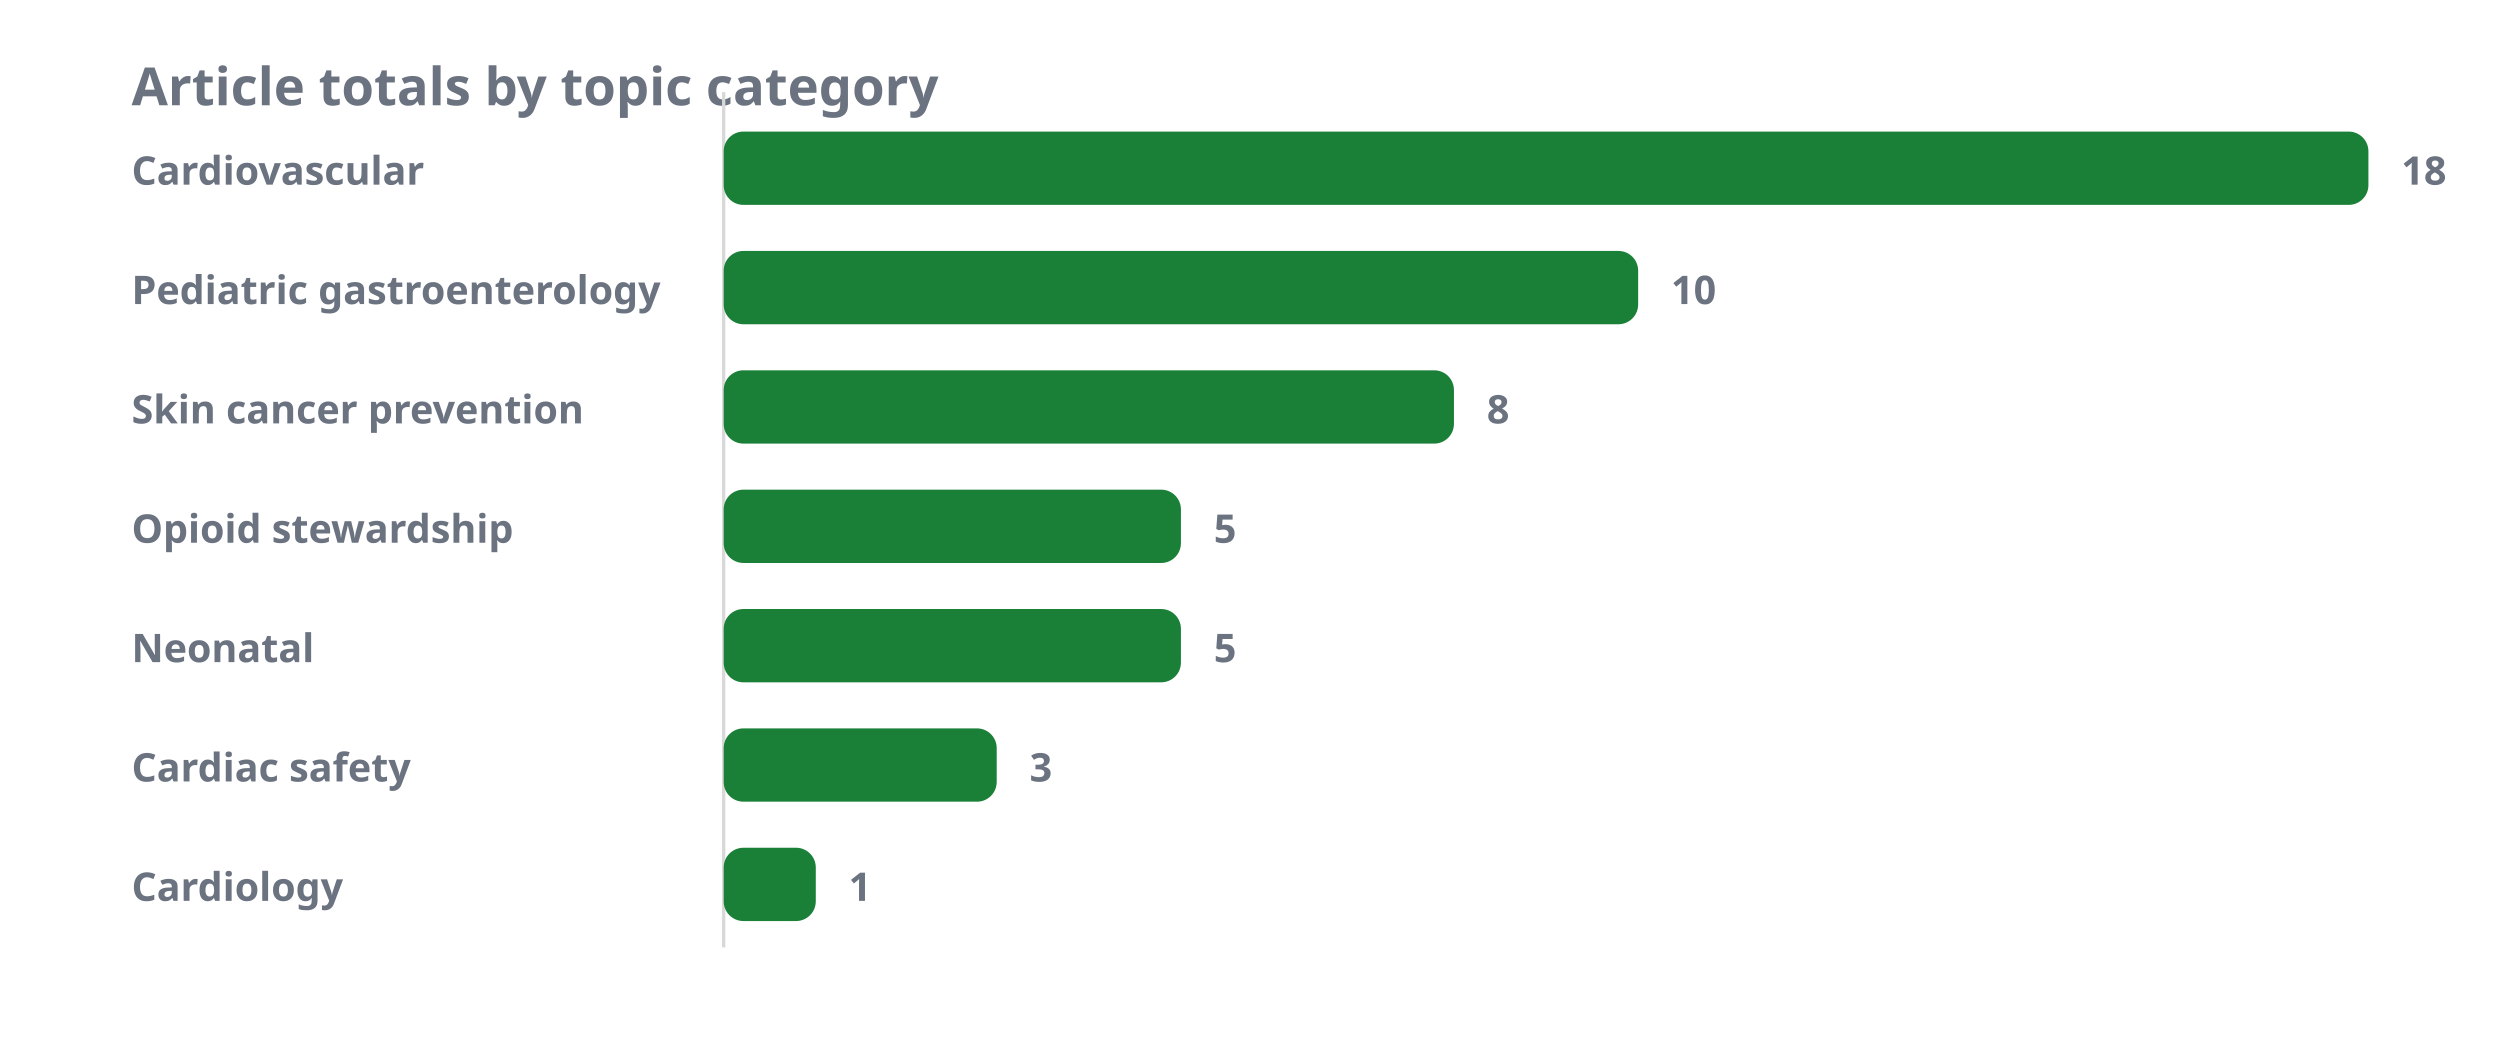
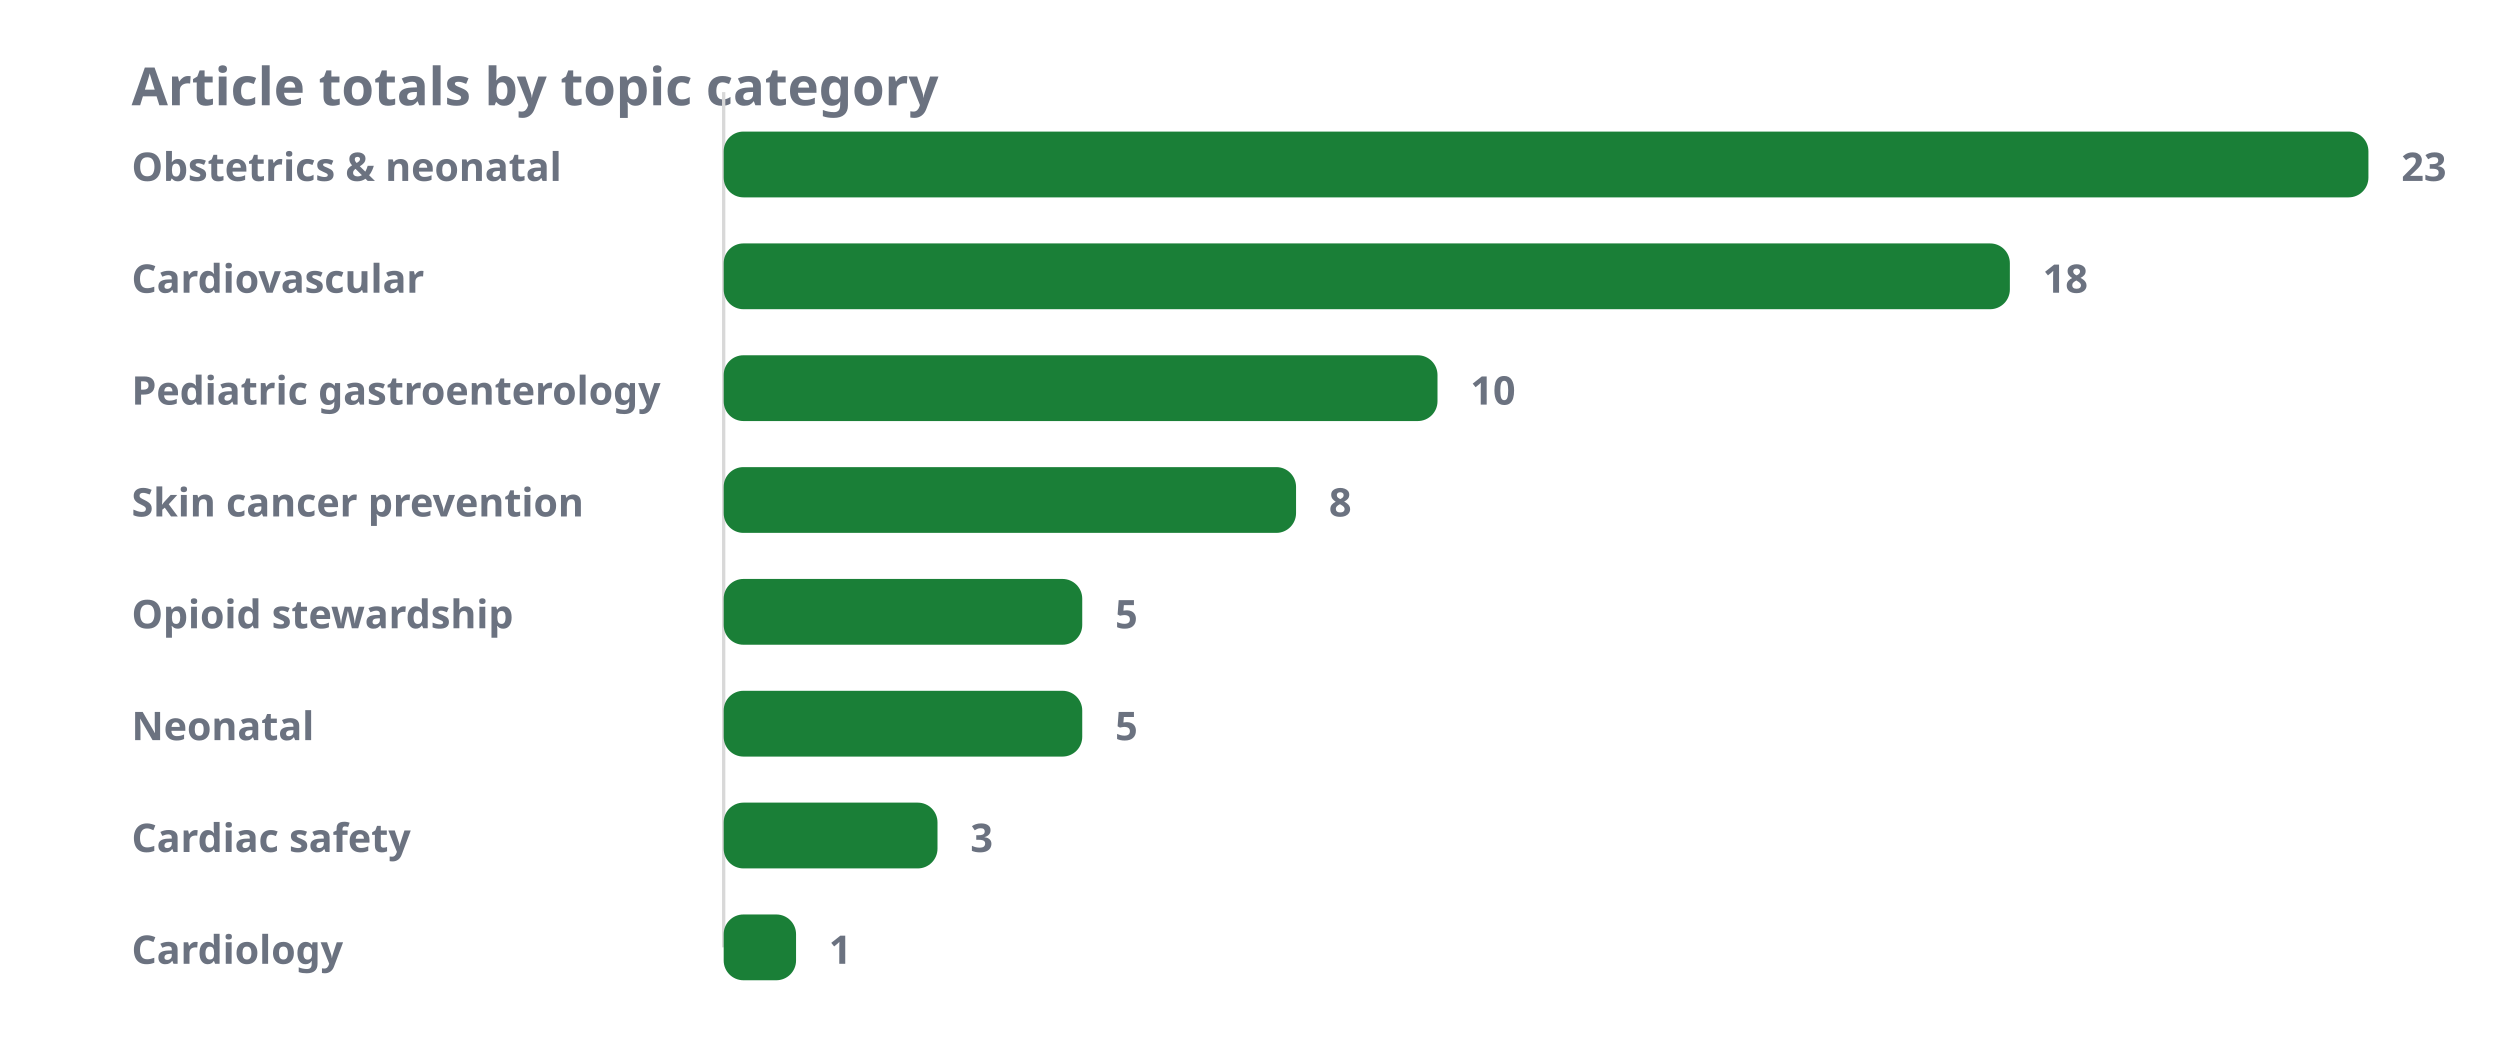
<svg xmlns="http://www.w3.org/2000/svg" width="760" height="320" viewBox="0 0 760 320" role="img" aria-label="Article totals by topic category">
  <style>
  .title { font: 700 16px system-ui, sans-serif; fill: #6b7280; }
  .label { font: 600 12px system-ui, sans-serif; fill: #6b7280; }
  .value { font: 600 12px system-ui, sans-serif; fill: #6b7280; }
  .bar { fill: #1a7f37; }
  .axis { stroke: #d8d8d8; stroke-width: 1; }
</style>
  <rect width="100%" height="100%" fill="transparent" rx="12" ry="12" />
  <text x="40" y="32" class="title">Article totals by topic category</text>
  <line x1="220" y1="28" x2="220" y2="288" class="axis" />
-   <text x="40" y="56.143" class="label">Cardiovascular</text>
-   <rect x="220" y="40" width="500" height="22.286" class="bar" rx="6" ry="6" />
-   <text x="730" y="56.143" class="value">18</text>
-   <text x="40" y="92.429" class="label">Pediatric gastroenterology</text>
-   <rect x="220" y="76.286" width="278" height="22.286" class="bar" rx="6" ry="6" />
-   <text x="508" y="92.429" class="value">10</text>
-   <text x="40" y="128.714" class="label">Skin cancer prevention</text>
-   <rect x="220" y="112.571" width="222" height="22.286" class="bar" rx="6" ry="6" />
-   <text x="452" y="128.714" class="value">8</text>
-   <text x="40" y="165" class="label">Opioid stewardship</text>
-   <rect x="220" y="148.857" width="139" height="22.286" class="bar" rx="6" ry="6" />
-   <text x="369" y="165" class="value">5</text>
-   <text x="40" y="201.286" class="label">Neonatal</text>
-   <rect x="220" y="185.143" width="139" height="22.286" class="bar" rx="6" ry="6" />
-   <text x="369" y="201.286" class="value">5</text>
-   <text x="40" y="237.571" class="label">Cardiac safety</text>
-   <rect x="220" y="221.429" width="83" height="22.286" class="bar" rx="6" ry="6" />
-   <text x="313" y="237.571" class="value">3</text>
-   <text x="40" y="273.857" class="label">Cardiology</text>
-   <rect x="220" y="257.714" width="28" height="22.286" class="bar" rx="6" ry="6" />
-   <text x="258" y="273.857" class="value">1</text>
+   <text x="40" y="55" class="label">Obstetrics &amp; neonatal</text>
+   <rect x="220" y="40" width="500" height="20" class="bar" rx="6" ry="6" />
+   <text x="730" y="55" class="value">23</text>
+   <text x="40" y="89" class="label">Cardiovascular</text>
+   <rect x="220" y="74" width="391" height="20" class="bar" rx="6" ry="6" />
+   <text x="621" y="89" class="value">18</text>
+   <text x="40" y="123" class="label">Pediatric gastroenterology</text>
+   <rect x="220" y="108" width="217" height="20" class="bar" rx="6" ry="6" />
+   <text x="447" y="123" class="value">10</text>
+   <text x="40" y="157" class="label">Skin cancer prevention</text>
+   <rect x="220" y="142" width="174" height="20" class="bar" rx="6" ry="6" />
+   <text x="404" y="157" class="value">8</text>
+   <text x="40" y="191" class="label">Opioid stewardship</text>
+   <rect x="220" y="176" width="109" height="20" class="bar" rx="6" ry="6" />
+   <text x="339" y="191" class="value">5</text>
+   <text x="40" y="225" class="label">Neonatal</text>
+   <rect x="220" y="210" width="109" height="20" class="bar" rx="6" ry="6" />
+   <text x="339" y="225" class="value">5</text>
+   <text x="40" y="259" class="label">Cardiac safety</text>
+   <rect x="220" y="244" width="65" height="20" class="bar" rx="6" ry="6" />
+   <text x="295" y="259" class="value">3</text>
+   <text x="40" y="293" class="label">Cardiology</text>
+   <rect x="220" y="278" width="22" height="20" class="bar" rx="6" ry="6" />
+   <text x="252" y="293" class="value">1</text>
</svg>
